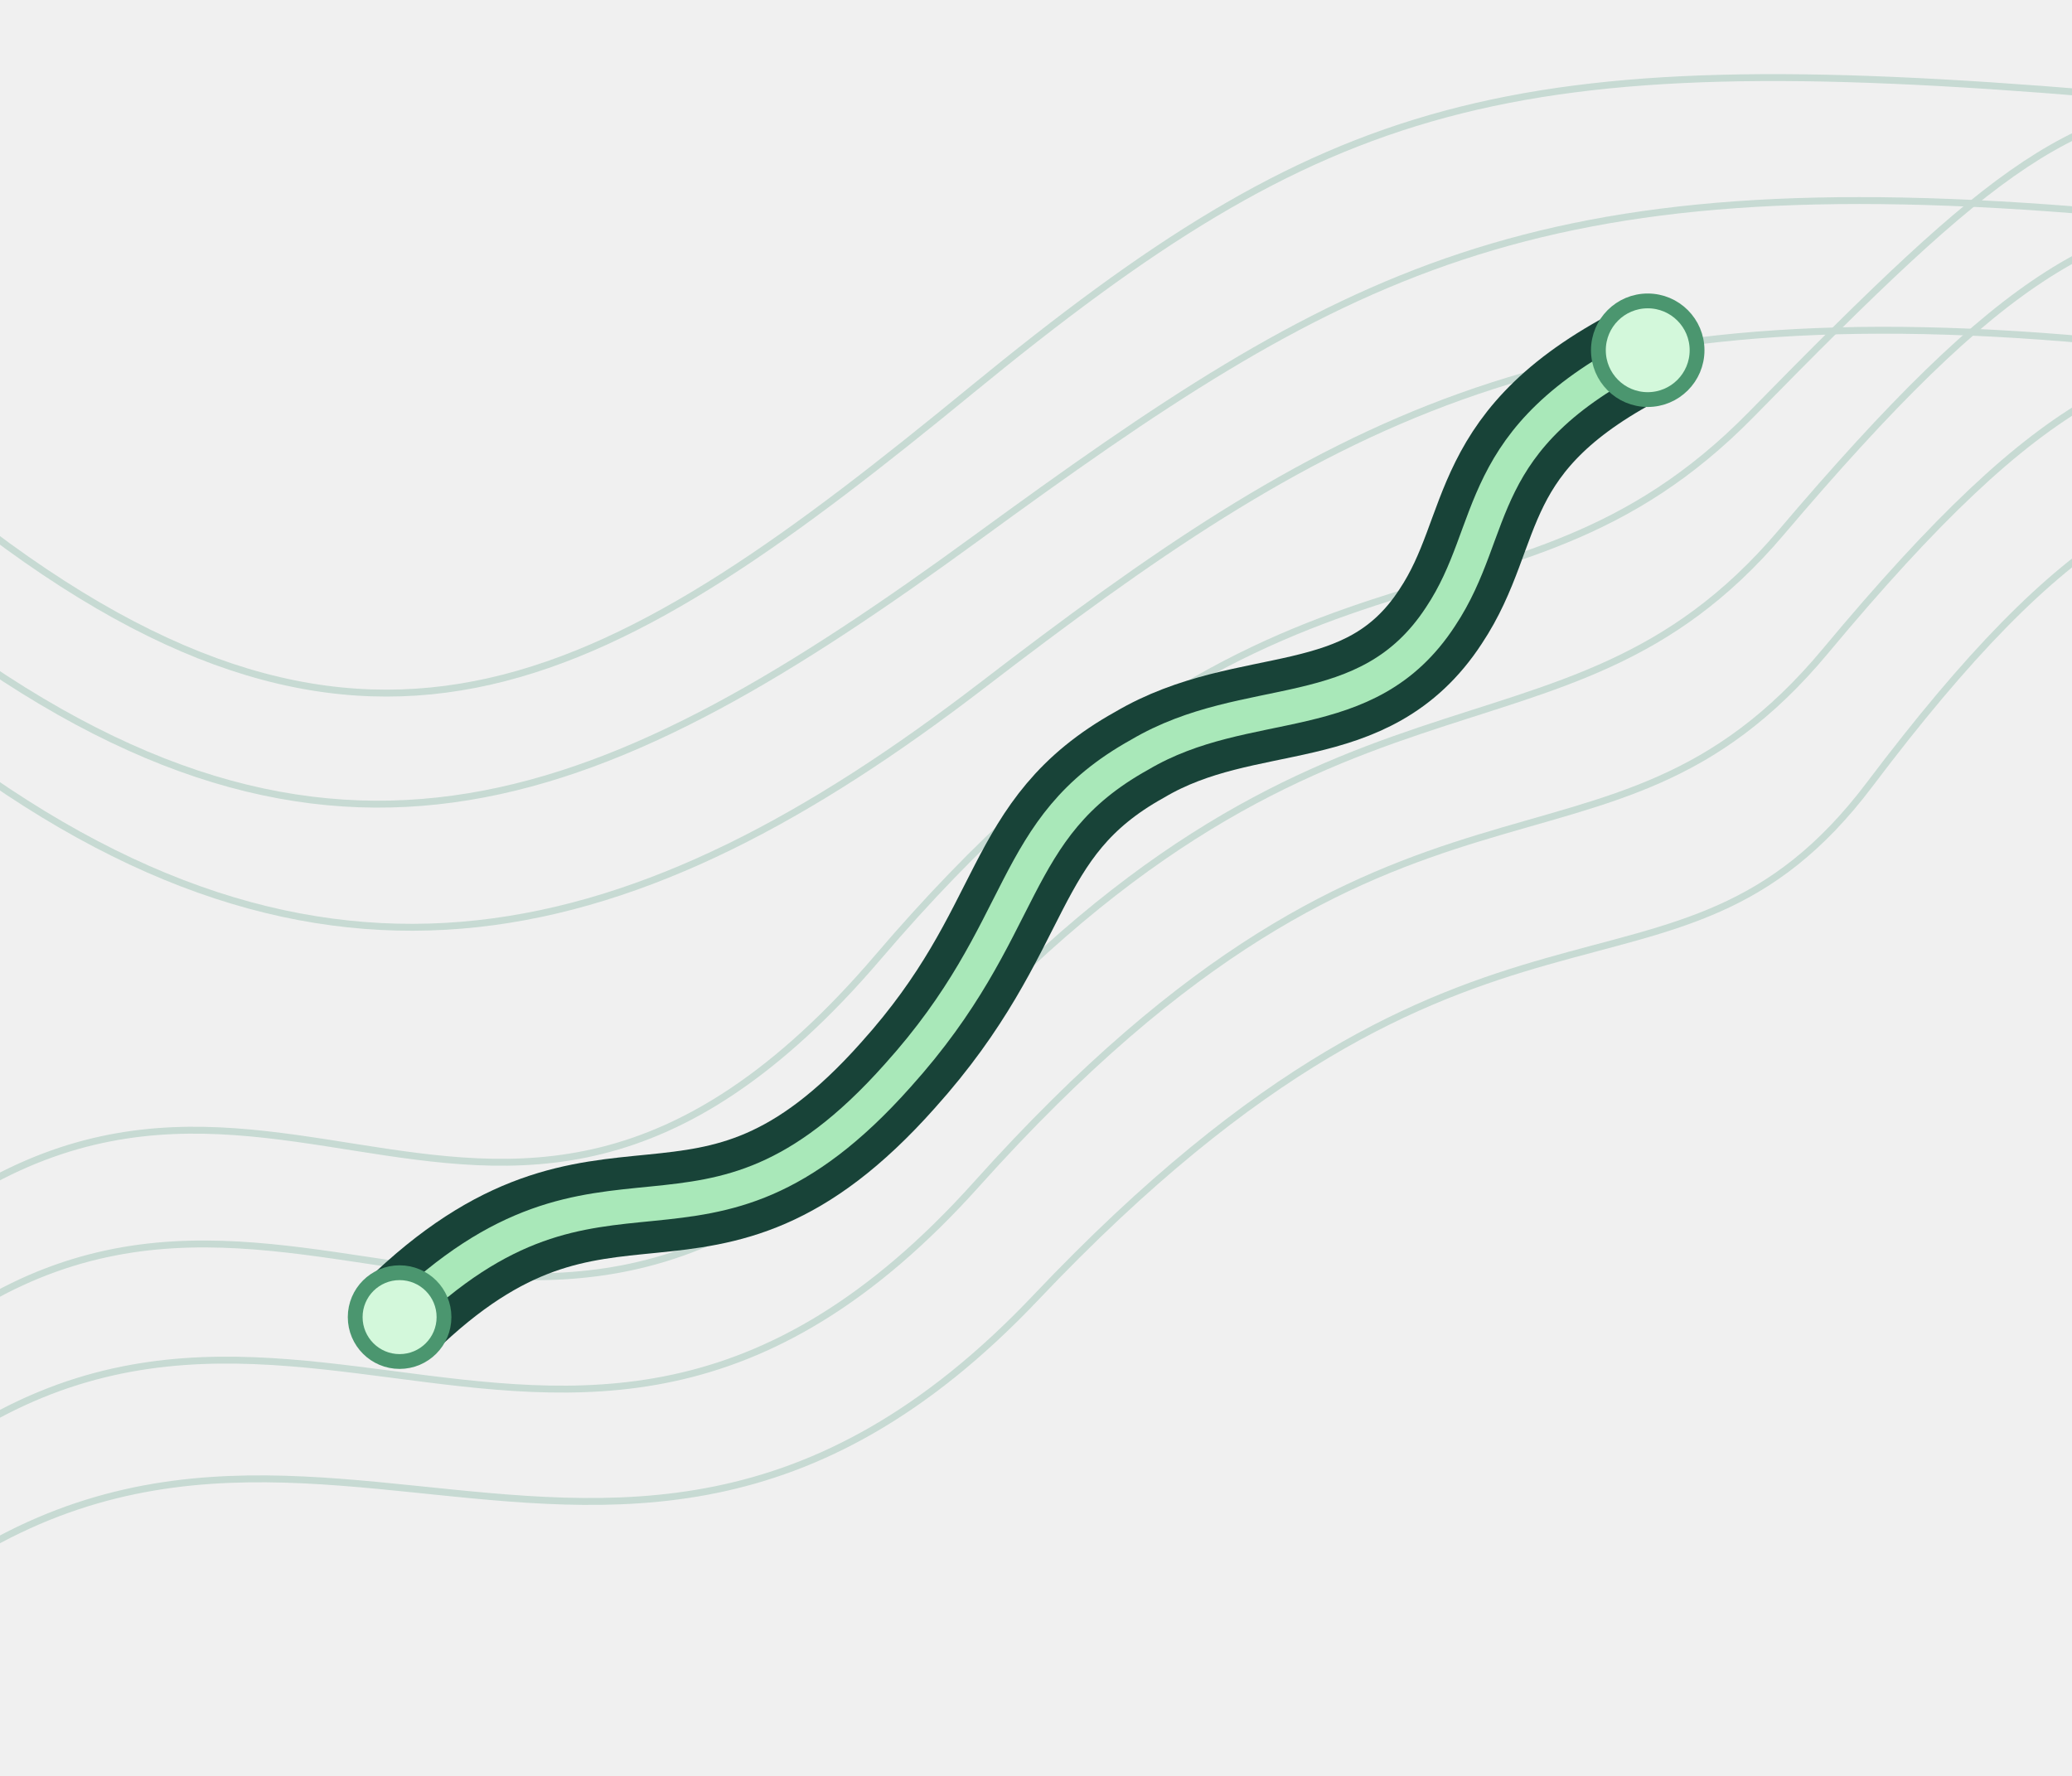
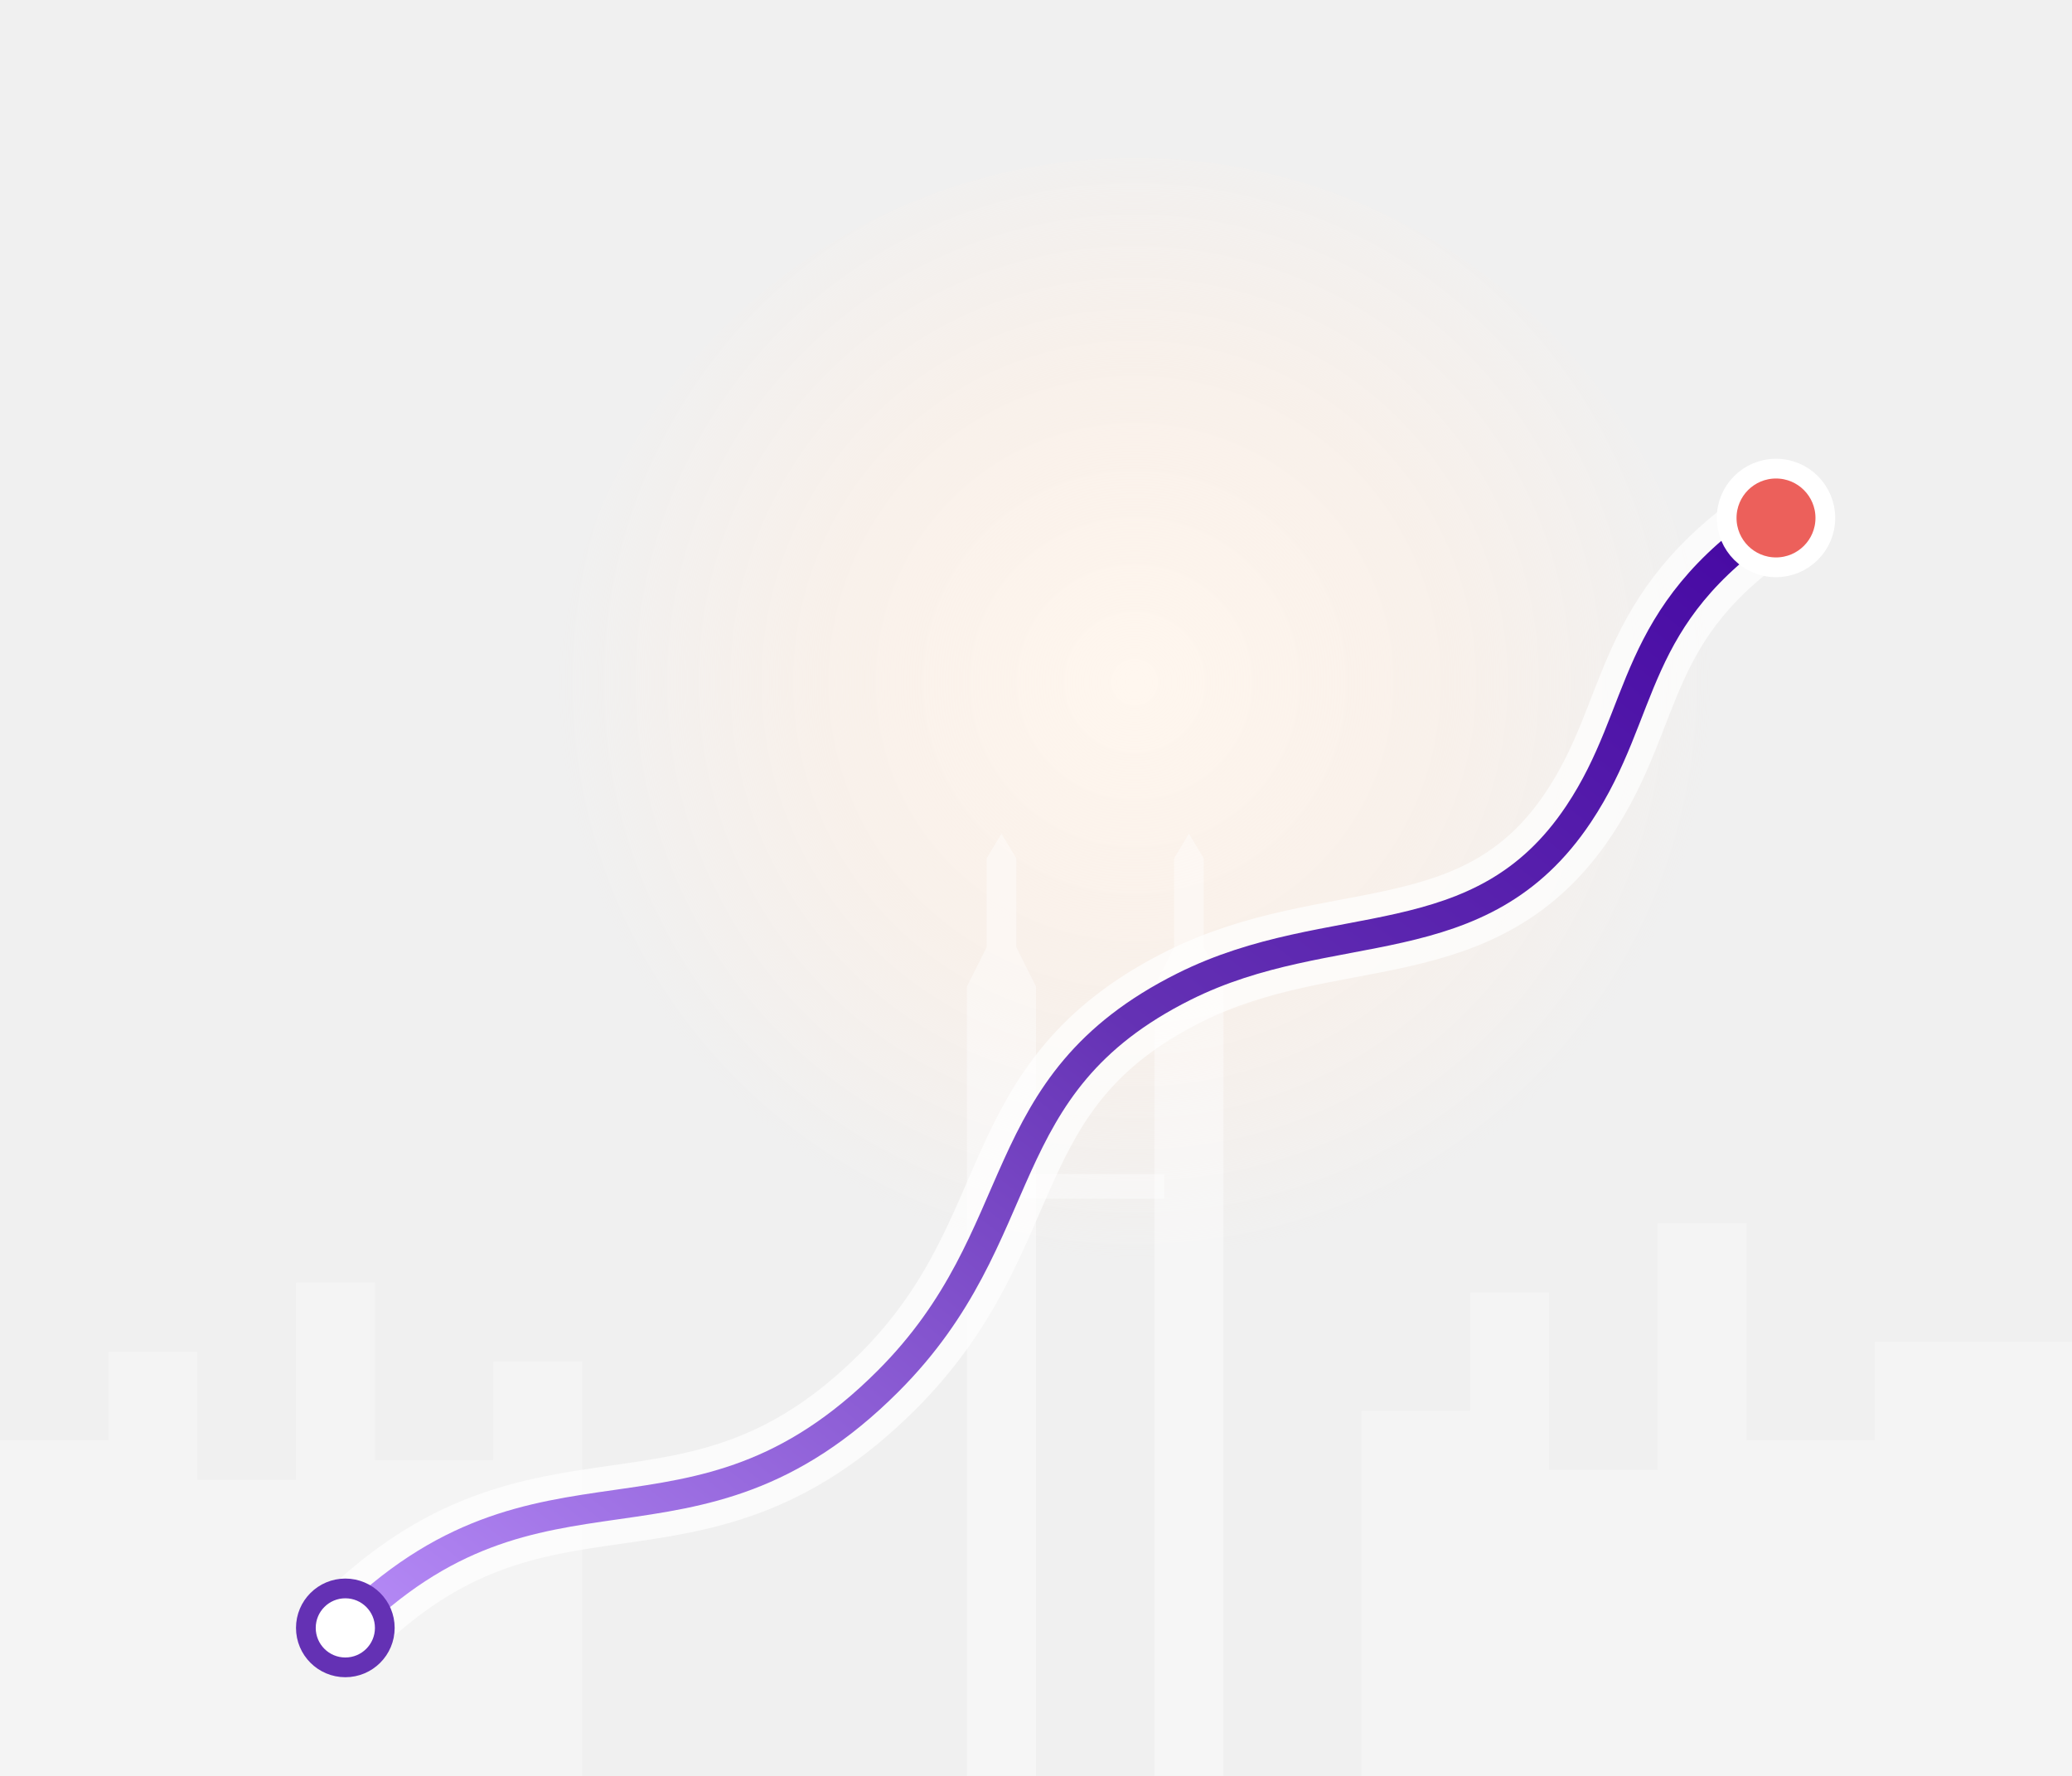
<svg xmlns="http://www.w3.org/2000/svg" viewBox="0 0 420 360" fill="none">
-   <g stroke="#72ae97" stroke-width="1.4" opacity=".33">
-     <path d="M-35 266C49 177 96 290 178 194s127-59 177-110 65-63 100-64" />
-     <path d="M-36 292C46 198 103 313 186 219s130-58 175-111 66-65 100-65" />
-     <path d="M-38 318C48 220 111 337 198 240s127-54 172-108 65-61 101-62" />
-     <path d="M-41 346C49 243 119 359 210 263s129-51 169-104 63-64 98-64" />
-     <path d="M-6 105c82 64 131 33 203-26S305 9 425 19" />
-     <path d="M-14 127c82 62 138 36 212-18S310 33 426 43" />
-     <path d="M-13 150c79 61 143 42 212-11S314 59 424 69" />
+   <defs>
+     <radialGradient id="sun" cx="50%" cy="45%" r="50%">
+       <stop offset="0" stop-color="#fff7ef" />
+       <stop offset=".55" stop-color="#fff1e6" stop-opacity=".55" />
+       <stop offset="1" stop-color="#fff1e6" stop-opacity="0" />
+     </radialGradient>
+     <linearGradient id="route" x1="0" y1="1" x2="1" y2="0">
+       <stop offset="0" stop-color="#b68bf7" />
+       <stop offset=".55" stop-color="#6431b4" />
+       <stop offset="1" stop-color="#4608a3" />
+     </linearGradient>
+   </defs>
+   <circle cx="230" cy="150" r="118" fill="url(#sun)" />
+   <g fill="#ffffff">
+     <path opacity=".3" d="M0 360V292h22v-18h18v26h20v-40h16v36h24v-20h18v84z" />
+     <path opacity=".42" d="M196 360V200l4-8v-18l3-5 3 5v18l4 8v160zM234 360V200l4-8v-18l3-5 3 5v18l4 8v160z" />
+     <rect opacity=".42" x="206" y="238" width="30" height="5" />
+     <path opacity=".3" d="M276 360v-74h22v-24h16v36h22v-50h18v44h26v-20h40v88z" />
  </g>
-   <path d="M81 267c42-41 61-4 101-49 27-30 22-50 49-65 22-13 46-5 61-28 12-18 6-36 42-54" stroke="#184338" stroke-width="20" stroke-linecap="round" />
-   <path d="M81 267c42-41 61-4 101-49 27-30 22-50 49-65 22-13 46-5 61-28 12-18 6-36 42-54" stroke="#a9e8b9" stroke-width="7" stroke-linecap="round" />
-   <g fill="#d3f8db" stroke="#4b966f" stroke-width="3">
-     <circle cx="81" cy="267" r="9" />
-     <circle cx="334" cy="71" r="10" />
-   </g>
+   <path d="M70 330c40-40 70-10 110-50 30-30 20-60 60-80 30-15 60-5 80-35 14-21 10-40 40-60" stroke="#ffffff" stroke-opacity=".7" stroke-width="16" stroke-linecap="round" />
+   <path d="M70 330c40-40 70-10 110-50 30-30 20-60 60-80 30-15 60-5 80-35 14-21 10-40 40-60" stroke="url(#route)" stroke-width="6" stroke-linecap="round" />
+   <circle cx="70" cy="330" r="8" fill="#ffffff" stroke="#6431b4" stroke-width="4" />
+   <circle cx="360" cy="105" r="10" fill="#ec605b" stroke="#ffffff" stroke-width="4" />
</svg>
